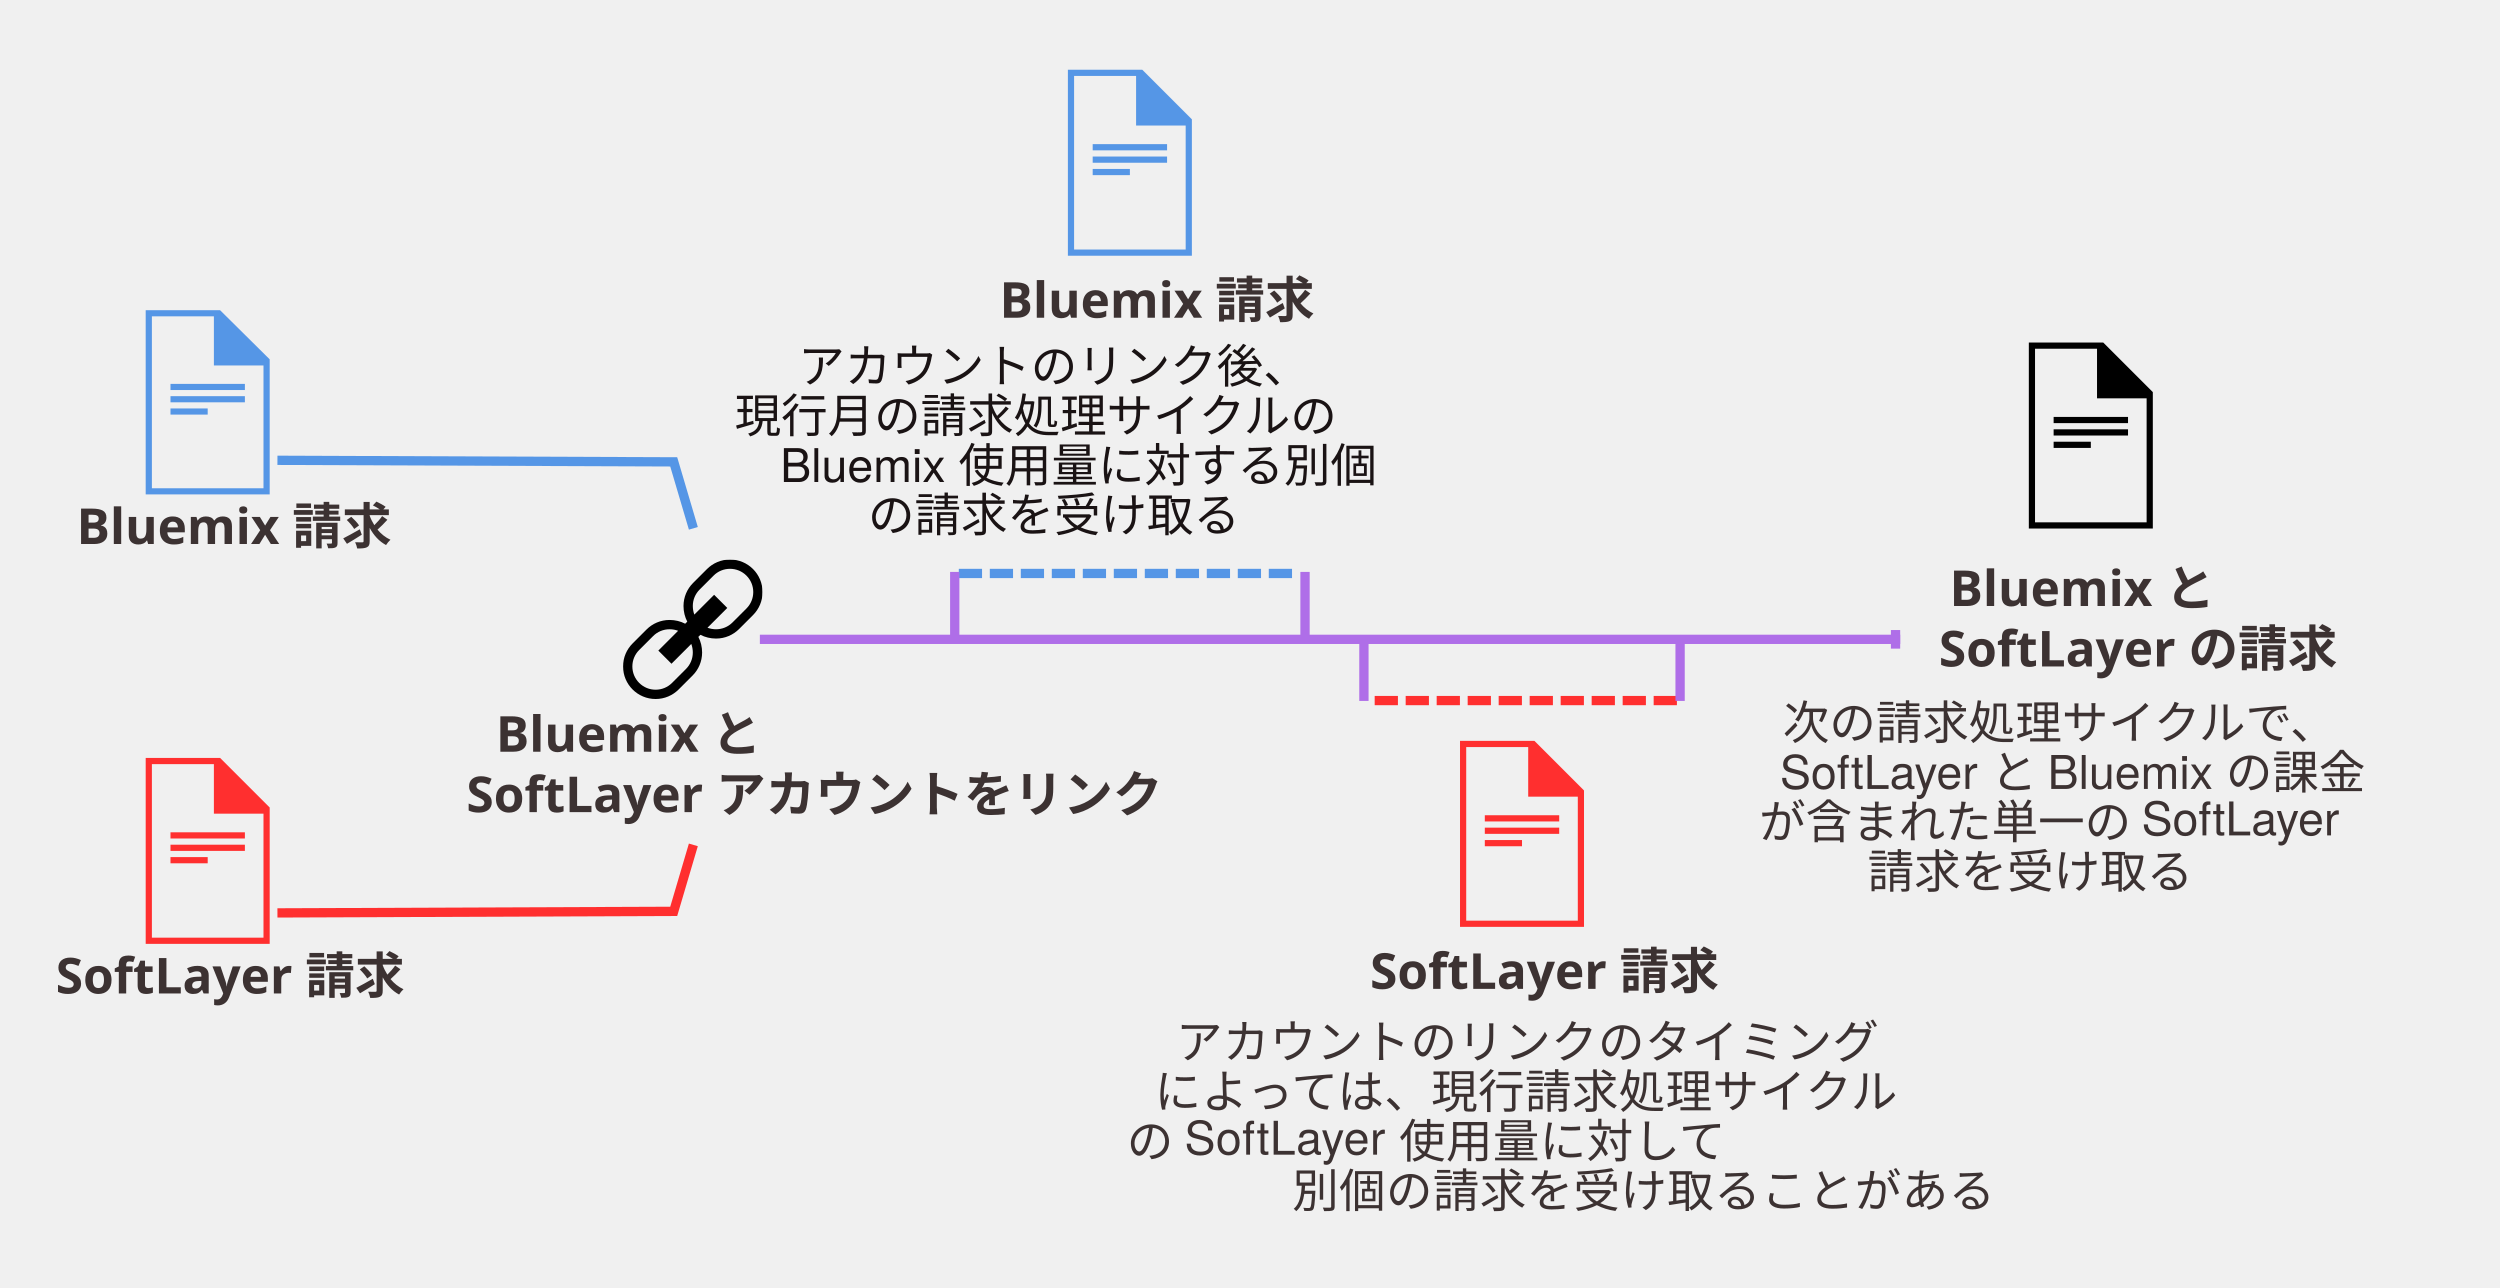
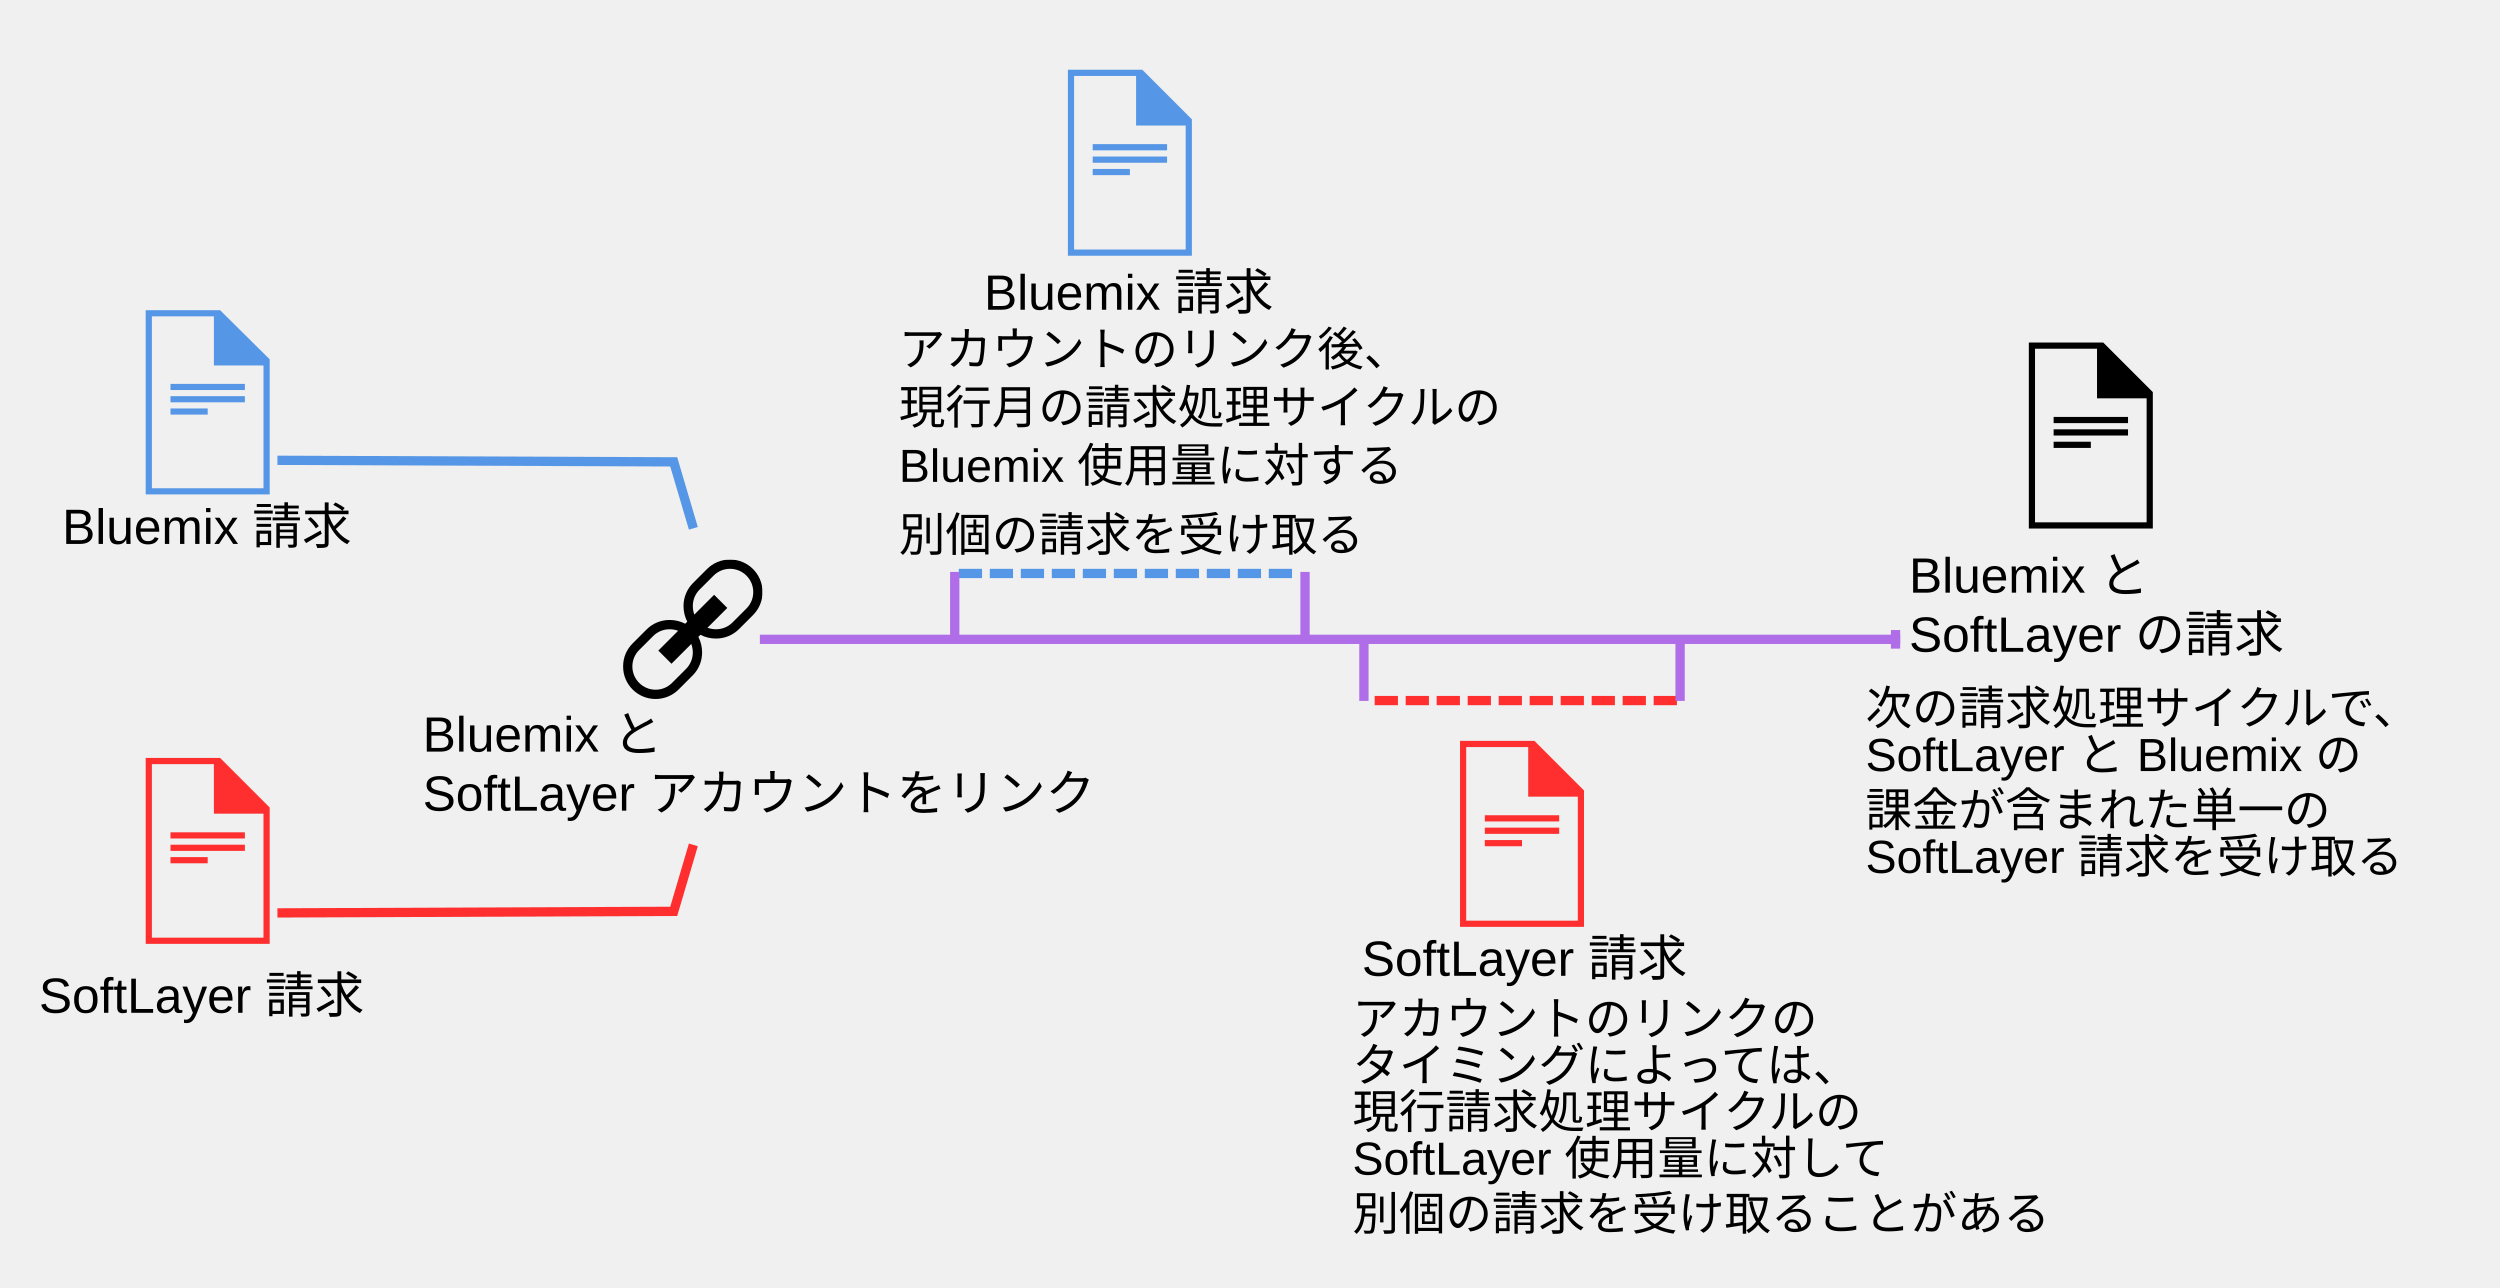
- <svg xmlns="http://www.w3.org/2000/svg" xmlns:xlink="http://www.w3.org/1999/xlink" width="1613px" height="831px" viewBox="0 0 1613 831" version="1.1">
-   <defs>
+ <svg xmlns="http://www.w3.org/2000/svg" xmlns:xlink="http://www.w3.org/1999/xlink" width="1613px" height="831px" viewBox="0 0 1613 831" version="1.1" id="svg2">
+   <defs id="defs8">
    <polygon id="path-1" points="90 0 0 0 0 90 90 90 90 0" />
  </defs>
  <g id="Page-1" stroke="none" stroke-width="1" fill="none" fill-rule="evenodd">
    <g id="Desktop-HD">
      <polyline id="Stroke-36" stroke="#FF2F2F" stroke-width="6" stroke-linecap="square" points="182 589 434.684 588 446.504 548" />
      <polyline id="Stroke-38" stroke="#5596E6" stroke-width="6" stroke-linecap="square" points="182 297 434.684 298 446.504 338" />
-       <text id="Bluemix-bill" font-family="HelvNeueBoldforIBM, HelvNeue Bold for IBM" font-size="32" font-weight="bold" fill="#3C3232">
-         <tspan x="49.424" y="351">Bluemix 請求</tspan>
-       </text>
-       <text id="SoftLayer-bill" font-family="HelvNeueBoldforIBM, HelvNeue Bold for IBM" font-size="32" font-weight="bold" fill="#3C3232">
-         <tspan x="35.952" y="641">SoftLayer 請求</tspan>
-       </text>
-       <g id="Page-1" transform="translate(94, 488)" fill="#FF2F2F">
+       <g id="g21" transform="translate(94, 488)" fill="#FF2F2F">
        <path d="M0,0.999 L0,120.999 L80,120.999 L80,32.999 L48,0.999 L0,0.999 Z M4,5.001 L44,5.001 L44,36.999 L76,36.999 L76,117.001 L4,117.001 L4,5.001 Z" id="Fill-1" />
        <polygon id="Fill-2" points="16 53 64 53 64 49 16 49" />
        <polygon id="Fill-3" points="16 61 64 61 64 57 16 57" />
        <polygon id="Fill-4" points="16 69 40 69 40 65 16 65" />
      </g>
-       <text id="SoftLayer-bill" font-family="HelvNeueBoldforIBM, HelvNeue Bold for IBM" font-size="32" font-weight="bold" fill="#3C3232">
-         <tspan x="883.952" y="638">SoftLayer 請求</tspan>
-       </text>
-       <g id="Page-1" transform="translate(942, 477)" fill="#FF2F2F">
-         <path d="M0,0.999 L0,120.999 L80,120.999 L80,32.999 L48,0.999 L0,0.999 Z M4,5.001 L44,5.001 L44,36.999 L76,36.999 L76,117.001 L4,117.001 L4,5.001 Z" id="Fill-1" />
-         <polygon id="Fill-2" points="16 53 64 53 64 49 16 49" />
-         <polygon id="Fill-3" points="16 61 64 61 64 57 16 57" />
-         <polygon id="Fill-4" points="16 69 40 69 40 65 16 65" />
+       <g id="g31" transform="translate(942, 477)" fill="#FF2F2F">
+         <path d="M0,0.999 L0,120.999 L80,120.999 L80,32.999 L48,0.999 L0,0.999 Z M4,5.001 L44,5.001 L44,36.999 L76,36.999 L76,117.001 L4,117.001 L4,5.001 Z" id="path33" />
+         <polygon id="polygon35" points="16 53 64 53 64 49 16 49" />
+         <polygon id="polygon37" points="16 61 64 61 64 57 16 57" />
+         <polygon id="polygon39" points="16 69 40 69 40 65 16 65" />
      </g>
-       <g id="Page-1" transform="translate(94, 200)" fill="#5596E6">
-         <path d="M0,0.142 L0,118.999 L80,118.999 L80,31.838 L48,0.142 L0,0.142 Z M4,4.106 L44,4.106 L44,35.799 L76,35.799 L76,115.039 L4,115.039 L4,4.106 Z" id="Fill-1" />
-         <polygon id="Fill-2" points="16 51.648 64 51.648 64 47.686 16 47.686" />
-         <polygon id="Fill-3" points="16 59.571 64 59.571 64 55.61 16 55.61" />
-         <polygon id="Fill-4" points="16 67.495 40 67.495 40 63.533 16 63.533" />
+       <g id="g41" transform="translate(94, 200)" fill="#5596E6">
+         <path d="M0,0.142 L0,118.999 L80,118.999 L80,31.838 L48,0.142 L0,0.142 Z M4,4.106 L44,4.106 L44,35.799 L76,35.799 L76,115.039 L4,115.039 L4,4.106 Z" id="path43" />
+         <polygon id="polygon45" points="16 51.648 64 51.648 64 47.686 16 47.686" />
+         <polygon id="polygon47" points="16 59.571 64 59.571 64 55.61 16 55.61" />
+         <polygon id="polygon49" points="16 67.495 40 67.495 40 63.533 16 63.533" />
      </g>
-       <text id="Bluemix-bill" font-family="HelvNeueBoldforIBM, HelvNeue Bold for IBM" font-size="32" font-weight="bold" fill="#3C3232">
-         <tspan x="644.924" y="205">Bluemix 請求</tspan>
-       </text>
-       <g id="Page-1" transform="translate(689, 44)" fill="#5596E6">
-         <path d="M0,0.999 L0,120.999 L80,120.999 L80,32.999 L48,0.999 L0,0.999 Z M4,5.001 L44,5.001 L44,36.999 L76,36.999 L76,117.001 L4,117.001 L4,5.001 Z" id="Fill-1" />
-         <polygon id="Fill-2" points="16 53 64 53 64 49 16 49" />
-         <polygon id="Fill-3" points="16 61 64 61 64 57 16 57" />
-         <polygon id="Fill-4" points="16 69 40 69 40 65 16 65" />
+       <g id="g55" transform="translate(689, 44)" fill="#5596E6">
+         <path d="M0,0.999 L0,120.999 L80,120.999 L80,32.999 L48,0.999 L0,0.999 Z M4,5.001 L44,5.001 L44,36.999 L76,36.999 L76,117.001 L4,117.001 L4,5.001 Z" id="path57" />
+         <polygon id="polygon59" points="16 53 64 53 64 49 16 49" />
+         <polygon id="polygon61" points="16 61 64 61 64 57 16 57" />
+         <polygon id="polygon63" points="16 69 40 69 40 65 16 65" />
      </g>
-       <g id="Page-1" transform="translate(402, 361)">
+       <g id="g65" transform="translate(402, 361)">
        <mask id="mask-2" fill="white">
-           <use xlink:href="#path-1" />
+           <use xlink:href="#path-1" id="use68" />
        </mask>
        <g id="Clip-2" />
-         <path d="M79.606,31.606 L70.606,40.606 C67.773,43.44 64.006,45 60,45 C58.072,45 56.197,44.652 54.465,44.02 L67.243,31.243 L58.758,22.758 L45.979,35.535 C45.348,33.804 45,31.929 45,30 C45,25.993 46.56,22.227 49.393,19.393 L58.393,10.393 C61.227,7.56 64.993,6 69,6 C73.006,6 76.773,7.56 79.606,10.393 C82.44,13.227 84,16.993 84,21 C84,25.006 82.44,28.773 79.606,31.606 M45,60 C45,64.006 43.44,67.773 40.606,70.606 L31.606,79.606 C28.773,82.44 25.006,84 21,84 C16.993,84 13.227,82.44 10.393,79.606 C7.56,76.773 6,73.006 6,69 C6,64.993 7.56,61.227 10.393,58.393 L19.393,49.393 C22.227,46.56 25.993,45 30,45 C31.929,45 33.804,45.348 35.535,45.979 L22.758,58.758 L31.243,67.243 L44.02,54.465 C44.652,56.197 45,58.072 45,60 M83.85,6.151 C80.049,2.352 74.799,-0 69,-0 C63.201,-0 57.951,2.352 54.151,6.151 L45.151,15.151 C41.352,18.951 39,24.201 39,30 C39,33.616 39.858,37.077 41.422,40.092 L40.092,41.422 C37.078,39.858 33.616,39 30,39 C24.201,39 18.951,41.352 15.151,45.151 L6.151,54.151 C2.352,57.951 -0,63.201 -0,69 C-0,74.799 2.352,80.049 6.151,83.85 C9.951,87.649 15.201,90 21,90 C26.799,90 32.049,87.649 35.85,83.85 L44.85,74.85 C48.649,71.049 51,65.799 51,60 C51,56.383 50.143,52.923 48.577,49.908 L49.908,48.577 C52.923,50.143 56.383,51 60,51 C65.799,51 71.049,48.649 74.85,44.85 L83.85,35.85 C87.649,32.049 90,26.799 90,21 C90,15.201 87.649,9.951 83.85,6.151" id="Fill-1" fill="#000000" mask="url(#mask-2)" />
+         <path d="M79.606,31.606 L70.606,40.606 C67.773,43.44 64.006,45 60,45 C58.072,45 56.197,44.652 54.465,44.02 L67.243,31.243 L58.758,22.758 L45.979,35.535 C45.348,33.804 45,31.929 45,30 C45,25.993 46.56,22.227 49.393,19.393 L58.393,10.393 C61.227,7.56 64.993,6 69,6 C73.006,6 76.773,7.56 79.606,10.393 C82.44,13.227 84,16.993 84,21 C84,25.006 82.44,28.773 79.606,31.606 M45,60 C45,64.006 43.44,67.773 40.606,70.606 L31.606,79.606 C28.773,82.44 25.006,84 21,84 C16.993,84 13.227,82.44 10.393,79.606 C7.56,76.773 6,73.006 6,69 C6,64.993 7.56,61.227 10.393,58.393 L19.393,49.393 C22.227,46.56 25.993,45 30,45 C31.929,45 33.804,45.348 35.535,45.979 L22.758,58.758 L31.243,67.243 L44.02,54.465 C44.652,56.197 45,58.072 45,60 M83.85,6.151 C80.049,2.352 74.799,-0 69,-0 C63.201,-0 57.951,2.352 54.151,6.151 L45.151,15.151 C41.352,18.951 39,24.201 39,30 C39,33.616 39.858,37.077 41.422,40.092 L40.092,41.422 C37.078,39.858 33.616,39 30,39 C24.201,39 18.951,41.352 15.151,45.151 L6.151,54.151 C2.352,57.951 -0,63.201 -0,69 C-0,74.799 2.352,80.049 6.151,83.85 C9.951,87.649 15.201,90 21,90 C26.799,90 32.049,87.649 35.85,83.85 L44.85,74.85 C48.649,71.049 51,65.799 51,60 C51,56.383 50.143,52.923 48.577,49.908 L49.908,48.577 C52.923,50.143 56.383,51 60,51 C65.799,51 71.049,48.649 74.85,44.85 L83.85,35.85 C87.649,32.049 90,26.799 90,21 C90,15.201 87.649,9.951 83.85,6.151" id="path71" fill="#000000" mask="url(#mask-2)" />
      </g>
-       <text id="Link-Bluemix-and--So" font-family="HelvNeueBoldforIBM, HelvNeue Bold for IBM" font-size="32" font-weight="bold" fill="#3C3232">
-         <tspan x="319.956" y="485">Bluemix と </tspan>
-         <tspan x="300.916" y="524">SoftLayer アカウントをリンク</tspan>
-       </text>
-       <text id="For-the-next-billing" font-family="HelveticaNeue, Helvetica Neue" font-size="30" font-weight="normal" line-spacing="32" fill="#3C3232">
-         <tspan x="1150.285" y="477">次の請求処理サイクルで、</tspan>
-         <tspan x="1148.395" y="509">SoftLayer と Bluemix の課金</tspan>
-         <tspan x="1135" y="541">が含まれた単一の SoftLayer </tspan>
-         <tspan x="1205.005" y="573">請求を受け取る</tspan>
-       </text>
-       <text id="Bluemix-and--SoftLay" font-family="HelvNeueBoldforIBM, HelvNeue Bold for IBM" font-size="32" font-weight="bold" fill="#3C3232">
-         <tspan x="1257.864" y="391">Bluemix と </tspan>
-         <tspan x="1250.952" y="430">SoftLayer の請求</tspan>
-       </text>
-       <g id="Page-1" transform="translate(1309, 221)" fill="#000000">
-         <path d="M0,0 L0,120 L80,120 L80,32 L48,0 L0,0 Z M4,4 L44,4 L44,36 L76,36 L76,116 L4,116 L4,4 Z" id="Fill-1" />
-         <polygon id="Fill-2" points="16 52 64 52 64 48 16 48" />
-         <polygon id="Fill-3" points="16 60 64 60 64 56 16 56" />
-         <polygon id="Fill-4" points="16 68 40 68 40 64 16 64" />
+       <g id="g92" transform="translate(1309, 221)" fill="#000000">
+         <path d="M0,0 L0,120 L80,120 L80,32 L48,0 L0,0 Z M4,4 L44,4 L44,36 L76,36 L76,116 L4,116 L4,4 Z" id="path94" />
+         <polygon id="polygon96" points="16 52 64 52 64 48 16 48" />
+         <polygon id="polygon98" points="16 60 64 60 64 56 16 56" />
+         <polygon id="polygon100" points="16 68 40 68 40 64 16 64" />
      </g>
      <g id="Group" transform="translate(857.5, 412.5) scale(1, -1) translate(-857.5, -412.5) translate(492, 391)" stroke="#AF6EE8" stroke-width="6" stroke-linecap="square">
        <path d="M1.26,21.5 L731,21.5" id="Line" />
        <path id="Line-decoration-1" d="M731,18.5 L731,24.5" />
      </g>
-       <text id="After-you-link-accou" font-family="HelveticaNeue, Helvetica Neue" font-size="30" font-weight="normal" line-spacing="32" fill="#1A1314">
-         <tspan x="515.04" y="247">アカウントのリンク後、</tspan>
-         <tspan x="474" y="279">現行月の請求処理サイクルの</tspan>
-         <tspan x="503.385" y="311">Bluemix 使用量に対する別個</tspan>
-         <tspan x="560.04" y="343">の請求を受け取る</tspan>
-       </text>
-       <text id="You-might-receive-a-" font-family="HelveticaNeue, Helvetica Neue" font-size="30" font-weight="normal" line-spacing="32" letter-spacing="0.25" fill="#3C3232">
-         <tspan x="758.77" y="683">アカウントのリンクのタイミング</tspan>
-         <tspan x="744.93" y="715">によっては、現行請求処理サイクル</tspan>
-         <tspan x="727" y="747">の SoftLayer 使用量に対して</tspan>
-         <tspan x="833.73" y="779">別個の請求を受け取ることがある</tspan>
-       </text>
      <g id="Group-2" transform="translate(613, 367)" stroke-width="6">
-         <path d="M5.62,3 L223.515,3" id="Line" stroke="#5596E6" stroke-dasharray="15,5" transform="translate(114.5677, 3) scale(1, -1) translate(-114.5677, -3) " />
-         <path d="M3,2 L3,43" id="Line" stroke="#AF6EE8" transform="translate(3, 22.5) scale(1, -1) translate(-3, -22.5) " />
+         <path d="M5.62,3 L223.515,3" id="path124" stroke="#5596E6" stroke-dasharray="15,5" transform="translate(114.5677, 3) scale(1, -1) translate(-114.5677, -3) " />
+         <path d="M3,2 L3,43" id="path126" stroke="#AF6EE8" transform="translate(3, 22.5) scale(1, -1) translate(-3, -22.5) " />
        <path d="M229,2 L229,43" id="Line-Copy" stroke="#AF6EE8" transform="translate(229, 22.5) scale(1, -1) translate(-229, -22.5) " />
      </g>
-       <g id="Group-2" transform="translate(982, 433.5) rotate(-180) translate(-982, -433.5) translate(877, 412)" stroke-width="6">
-         <path d="M5.058,3 L201.164,3" id="Line" stroke="#FF2F2F" stroke-dasharray="15,5" transform="translate(103.1109, 3) scale(1, -1) translate(-103.1109, -3) " />
-         <path d="M3,2.774 L3,43" id="Line" stroke="#AF6EE8" transform="translate(3, 22.8871) scale(1, -1) translate(-3, -22.8871) " />
-         <path d="M207,2.774 L207,43" id="Line-Copy" stroke="#AF6EE8" transform="translate(207, 22.8871) scale(1, -1) translate(-207, -22.8871) " />
+       <g id="g129" transform="translate(982, 433.5) rotate(-180) translate(-982, -433.5) translate(877, 412)" stroke-width="6">
+         <path d="M5.058,3 L201.164,3" id="path131" stroke="#FF2F2F" stroke-dasharray="15,5" transform="translate(103.1109, 3) scale(1, -1) translate(-103.1109, -3) " />
+         <path d="M3,2.774 L3,43" id="path133" stroke="#AF6EE8" transform="translate(3, 22.8871) scale(1, -1) translate(-3, -22.8871) " />
+         <path d="M207,2.774 L207,43" id="path135" stroke="#AF6EE8" transform="translate(207, 22.8871) scale(1, -1) translate(-207, -22.8871) " />
      </g>
    </g>
  </g>
+   <text xml:space="preserve" style="font-size:15px;font-style:normal;font-variant:normal;font-weight:normal;font-stretch:normal;text-align:start;line-height:125%;letter-spacing:0px;word-spacing:0px;writing-mode:lr-tb;text-anchor:start;fill:#000000;fill-opacity:1;stroke:none;font-family:Arial;-inkscape-font-specification:Arial" x="634.913" y="199.822" id="text5468">
+     <tspan id="tspan5470" x="634.913" y="199.822" style="font-size:32px">Bluemix <tspan style="font-style:normal;font-variant:normal;font-weight:normal;font-stretch:normal;font-family:MS UI Gothic;-inkscape-font-specification:MS UI Gothic" id="tspan5472">請求</tspan>
+     </tspan>
+   </text>
+   <text xml:space="preserve" style="font-size:15px;font-style:normal;font-variant:normal;font-weight:normal;font-stretch:normal;text-align:start;line-height:125%;letter-spacing:0px;word-spacing:0px;writing-mode:lr-tb;text-anchor:start;fill:#000000;fill-opacity:1;stroke:none;font-family:Arial;-inkscape-font-specification:Arial" x="579.952" y="235.925" id="text5474">
+     <tspan id="tspan5476" x="579.952" y="235.925" style="font-size:30px;font-style:normal;font-variant:normal;font-weight:normal;font-stretch:normal;font-family:MS UI Gothic;-inkscape-font-specification:MS UI Gothic">アカウントのリンク後、</tspan>
+     <tspan x="579.952" y="273.425" id="tspan5478" style="font-size:30px;font-style:normal;font-variant:normal;font-weight:normal;font-stretch:normal;font-family:MS UI Gothic;-inkscape-font-specification:MS UI Gothic">現行月の請求処理サイクルの</tspan>
+     <tspan x="579.952" y="310.925" id="tspan5480" style="font-size:30px">Bluemix <tspan style="font-style:normal;font-variant:normal;font-weight:normal;font-stretch:normal;font-family:MS UI Gothic;-inkscape-font-specification:MS UI Gothic" id="tspan5484">使用量に対する</tspan>
+     </tspan>
+     <tspan x="579.952" y="355.584" id="tspan5482" style="font-size:30px;font-style:normal;font-variant:normal;font-weight:normal;font-stretch:normal;font-family:MS UI Gothic;-inkscape-font-specification:MS UI Gothic">別個の請求を受け取る</tspan>
+   </text>
+   <text xml:space="preserve" style="font-size:15px;font-style:normal;font-variant:normal;font-weight:normal;font-stretch:normal;text-align:start;line-height:125%;letter-spacing:0px;word-spacing:0px;writing-mode:lr-tb;text-anchor:start;fill:#000000;fill-opacity:1;stroke:none;font-family:Arial;-inkscape-font-specification:Arial" x="40.119" y="350.941" id="text5468-9">
+     <tspan id="tspan5470-6" x="40.119" y="350.941" style="font-size:32px">Bluemix <tspan style="font-style:normal;font-variant:normal;font-weight:normal;font-stretch:normal;font-family:MS UI Gothic;-inkscape-font-specification:MS UI Gothic" id="tspan5472-4">請求</tspan>
+     </tspan>
+   </text>
+   <text xml:space="preserve" style="font-size:15px;font-style:normal;font-variant:normal;font-weight:normal;font-stretch:normal;text-align:start;line-height:125%;letter-spacing:0px;word-spacing:0px;writing-mode:lr-tb;text-anchor:start;fill:#000000;fill-opacity:1;stroke:none;font-family:Arial;-inkscape-font-specification:Arial" x="25.139" y="653.459" id="text5468-2">
+     <tspan id="tspan5470-1" x="25.139" y="653.459" style="font-size:32px">SoftLayer <tspan style="font-style:normal;font-variant:normal;font-weight:normal;font-stretch:normal;font-family:MS UI Gothic;-inkscape-font-specification:MS UI Gothic" id="tspan5472-6">請求</tspan>
+     </tspan>
+   </text>
+   <text xml:space="preserve" style="font-size:15px;font-style:normal;font-variant:normal;font-weight:normal;font-stretch:normal;text-align:start;line-height:100%;letter-spacing:0px;word-spacing:0px;writing-mode:lr-tb;text-anchor:start;fill:#000000;fill-opacity:1;stroke:none;font-family:Arial;-inkscape-font-specification:Arial" x="272.742" y="484.951" id="text5521">
+     <tspan id="tspan5523" x="272.742" y="484.951" style="font-size:32px;font-style:normal;font-variant:normal;font-weight:normal;font-stretch:normal;text-align:start;line-height:100%;writing-mode:lr-tb;text-anchor:start;font-family:Arial;-inkscape-font-specification:Arial">Bluemix <tspan style="font-style:normal;font-variant:normal;font-weight:normal;font-stretch:normal;font-family:MS UI Gothic;-inkscape-font-specification:MS UI Gothic" id="tspan5533">と</tspan>
+     </tspan>
+     <tspan x="272.742" y="523.06" id="tspan5525" style="font-size:32px;font-style:normal;font-variant:normal;font-weight:normal;font-stretch:normal;text-align:start;line-height:100%;writing-mode:lr-tb;text-anchor:start;font-family:Arial;-inkscape-font-specification:Arial">SoftLayer <tspan style="font-style:normal;font-variant:normal;font-weight:normal;font-stretch:normal;font-family:MS UI Gothic;-inkscape-font-specification:MS UI Gothic" id="tspan5531">アカウントをリンク</tspan>
+     </tspan>
+   </text>
+   <text xml:space="preserve" style="font-size:15px;font-style:normal;font-variant:normal;font-weight:normal;font-stretch:normal;text-align:start;line-height:125%;letter-spacing:0px;word-spacing:0px;writing-mode:lr-tb;text-anchor:start;fill:#000000;fill-opacity:1;stroke:none;font-family:Arial;-inkscape-font-specification:Arial" x="878.681" y="629.588" id="text5468-2-1">
+     <tspan id="tspan5470-1-6" x="878.681" y="629.588" style="font-size:32px">SoftLayer <tspan style="font-style:normal;font-variant:normal;font-weight:normal;font-stretch:normal;font-family:MS UI Gothic;-inkscape-font-specification:MS UI Gothic" id="tspan5472-6-3">請求</tspan>
+     </tspan>
+   </text>
+   <text xml:space="preserve" style="font-size:15px;font-style:normal;font-variant:normal;font-weight:normal;font-stretch:normal;text-align:start;line-height:100%;letter-spacing:0px;word-spacing:0px;writing-mode:lr-tb;text-anchor:start;fill:#000000;fill-opacity:1;stroke:none;font-family:Arial;-inkscape-font-specification:Arial" x="1231.732" y="382.389" id="text5521-3">
+     <tspan id="tspan5523-8" x="1231.732" y="382.389" style="font-size:32px;font-style:normal;font-variant:normal;font-weight:normal;font-stretch:normal;text-align:start;line-height:100%;writing-mode:lr-tb;text-anchor:start;font-family:Arial;-inkscape-font-specification:Arial">Bluemix <tspan style="font-style:normal;font-variant:normal;font-weight:normal;font-stretch:normal;font-family:MS UI Gothic;-inkscape-font-specification:MS UI Gothic" id="tspan5533-8">と</tspan>
+     </tspan>
+     <tspan x="1231.732" y="420.498" id="tspan5525-2" style="font-size:32px;font-style:normal;font-variant:normal;font-weight:normal;font-stretch:normal;text-align:start;line-height:100%;writing-mode:lr-tb;text-anchor:start;font-family:Arial;-inkscape-font-specification:Arial">SoftLayer <tspan style="font-style:normal;font-variant:normal;font-weight:normal;font-stretch:normal;font-family:MS UI Gothic;-inkscape-font-specification:MS UI Gothic" id="tspan5531-4">の請求</tspan>
+     </tspan>
+   </text>
+   <text xml:space="preserve" style="font-size:15px;font-style:normal;font-variant:normal;font-weight:normal;font-stretch:normal;text-align:start;line-height:100%;letter-spacing:0px;word-spacing:0px;writing-mode:lr-tb;text-anchor:start;fill:#000000;fill-opacity:1;stroke:none;font-family:Arial;-inkscape-font-specification:Arial" x="1203.661" y="467.481" id="text5616">
+     <tspan id="tspan5618" x="1203.661" y="467.481" style="font-size:30px;font-style:normal;font-variant:normal;font-weight:normal;font-stretch:normal;text-align:start;line-height:100%;writing-mode:lr-tb;text-anchor:start;font-family:MS UI Gothic;-inkscape-font-specification:MS UI Gothic">次の請求処理サイクルで、</tspan>
+     <tspan x="1203.661" y="497.481" id="tspan5620" style="font-size:30px;font-style:normal;font-variant:normal;font-weight:normal;font-stretch:normal;text-align:start;line-height:100%;writing-mode:lr-tb;text-anchor:start;font-family:Arial;-inkscape-font-specification:Arial">SoftLayer <tspan style="font-style:normal;font-variant:normal;font-weight:normal;font-stretch:normal;font-family:MS UI Gothic;-inkscape-font-specification:MS UI Gothic" id="tspan5626">と</tspan> Bluemix <tspan style="font-style:normal;font-variant:normal;font-weight:normal;font-stretch:normal;font-family:MS UI Gothic;-inkscape-font-specification:MS UI Gothic" id="tspan5628">の</tspan>
+     </tspan>
+     <tspan x="1203.661" y="533.209" id="tspan5622" style="font-size:30px;font-style:normal;font-variant:normal;font-weight:normal;font-stretch:normal;text-align:start;line-height:100%;writing-mode:lr-tb;text-anchor:start;font-family:MS UI Gothic;-inkscape-font-specification:MS UI Gothic">課金が含まれた単一の</tspan>
+     <tspan x="1203.661" y="563.209" id="tspan5624" style="font-size:30px;font-style:normal;font-variant:normal;font-weight:normal;font-stretch:normal;text-align:start;line-height:100%;writing-mode:lr-tb;text-anchor:start;font-family:Arial;-inkscape-font-specification:Arial">SoftLayer <tspan style="font-style:normal;font-variant:normal;font-weight:normal;font-stretch:normal;font-family:MS UI Gothic;-inkscape-font-specification:MS UI Gothic" id="tspan5630">請求を受け取る</tspan>
+     </tspan>
+   </text>
+   <text xml:space="preserve" style="font-size:15px;font-style:normal;font-variant:normal;font-weight:normal;font-stretch:normal;text-align:start;line-height:100%;letter-spacing:0px;word-spacing:0px;writing-mode:lr-tb;text-anchor:start;fill:#000000;fill-opacity:1;stroke:none;font-family:Arial;-inkscape-font-specification:Arial" x="872.632" y="667.914" id="text5632">
+     <tspan id="tspan5634" x="872.632" y="667.914" style="font-size:30px;font-style:normal;font-variant:normal;font-weight:normal;font-stretch:normal;text-align:start;line-height:100%;writing-mode:lr-tb;text-anchor:start;font-family:MS UI Gothic;-inkscape-font-specification:MS UI Gothic">アカウントのリンクの</tspan>
+     <tspan x="872.632" y="697.914" id="tspan5636" style="font-size:30px;font-style:normal;font-variant:normal;font-weight:normal;font-stretch:normal;text-align:start;line-height:100%;writing-mode:lr-tb;text-anchor:start;font-family:MS UI Gothic;-inkscape-font-specification:MS UI Gothic">タイミングによっては、</tspan>
+     <tspan x="872.632" y="727.914" id="tspan5638" style="font-size:30px;font-style:normal;font-variant:normal;font-weight:normal;font-stretch:normal;text-align:start;line-height:100%;writing-mode:lr-tb;text-anchor:start;font-family:MS UI Gothic;-inkscape-font-specification:MS UI Gothic">現行請求処理サイクルの </tspan>
+     <tspan x="872.632" y="757.914" id="tspan5640" style="font-size:30px;font-style:normal;font-variant:normal;font-weight:normal;font-stretch:normal;text-align:start;line-height:100%;writing-mode:lr-tb;text-anchor:start;font-family:Arial;-inkscape-font-specification:Arial">SoftLayer <tspan style="font-style:normal;font-variant:normal;font-weight:normal;font-stretch:normal;font-family:MS UI Gothic;-inkscape-font-specification:MS UI Gothic" id="tspan5646">使用量に対して</tspan>
+     </tspan>
+     <tspan x="872.632" y="793.642" id="tspan5642" style="font-size:30px;font-style:normal;font-variant:normal;font-weight:normal;font-stretch:normal;text-align:start;line-height:100%;writing-mode:lr-tb;text-anchor:start;font-family:MS UI Gothic;-inkscape-font-specification:MS UI Gothic">別個の請求を受け取ることがある</tspan>
+   </text>
</svg>
